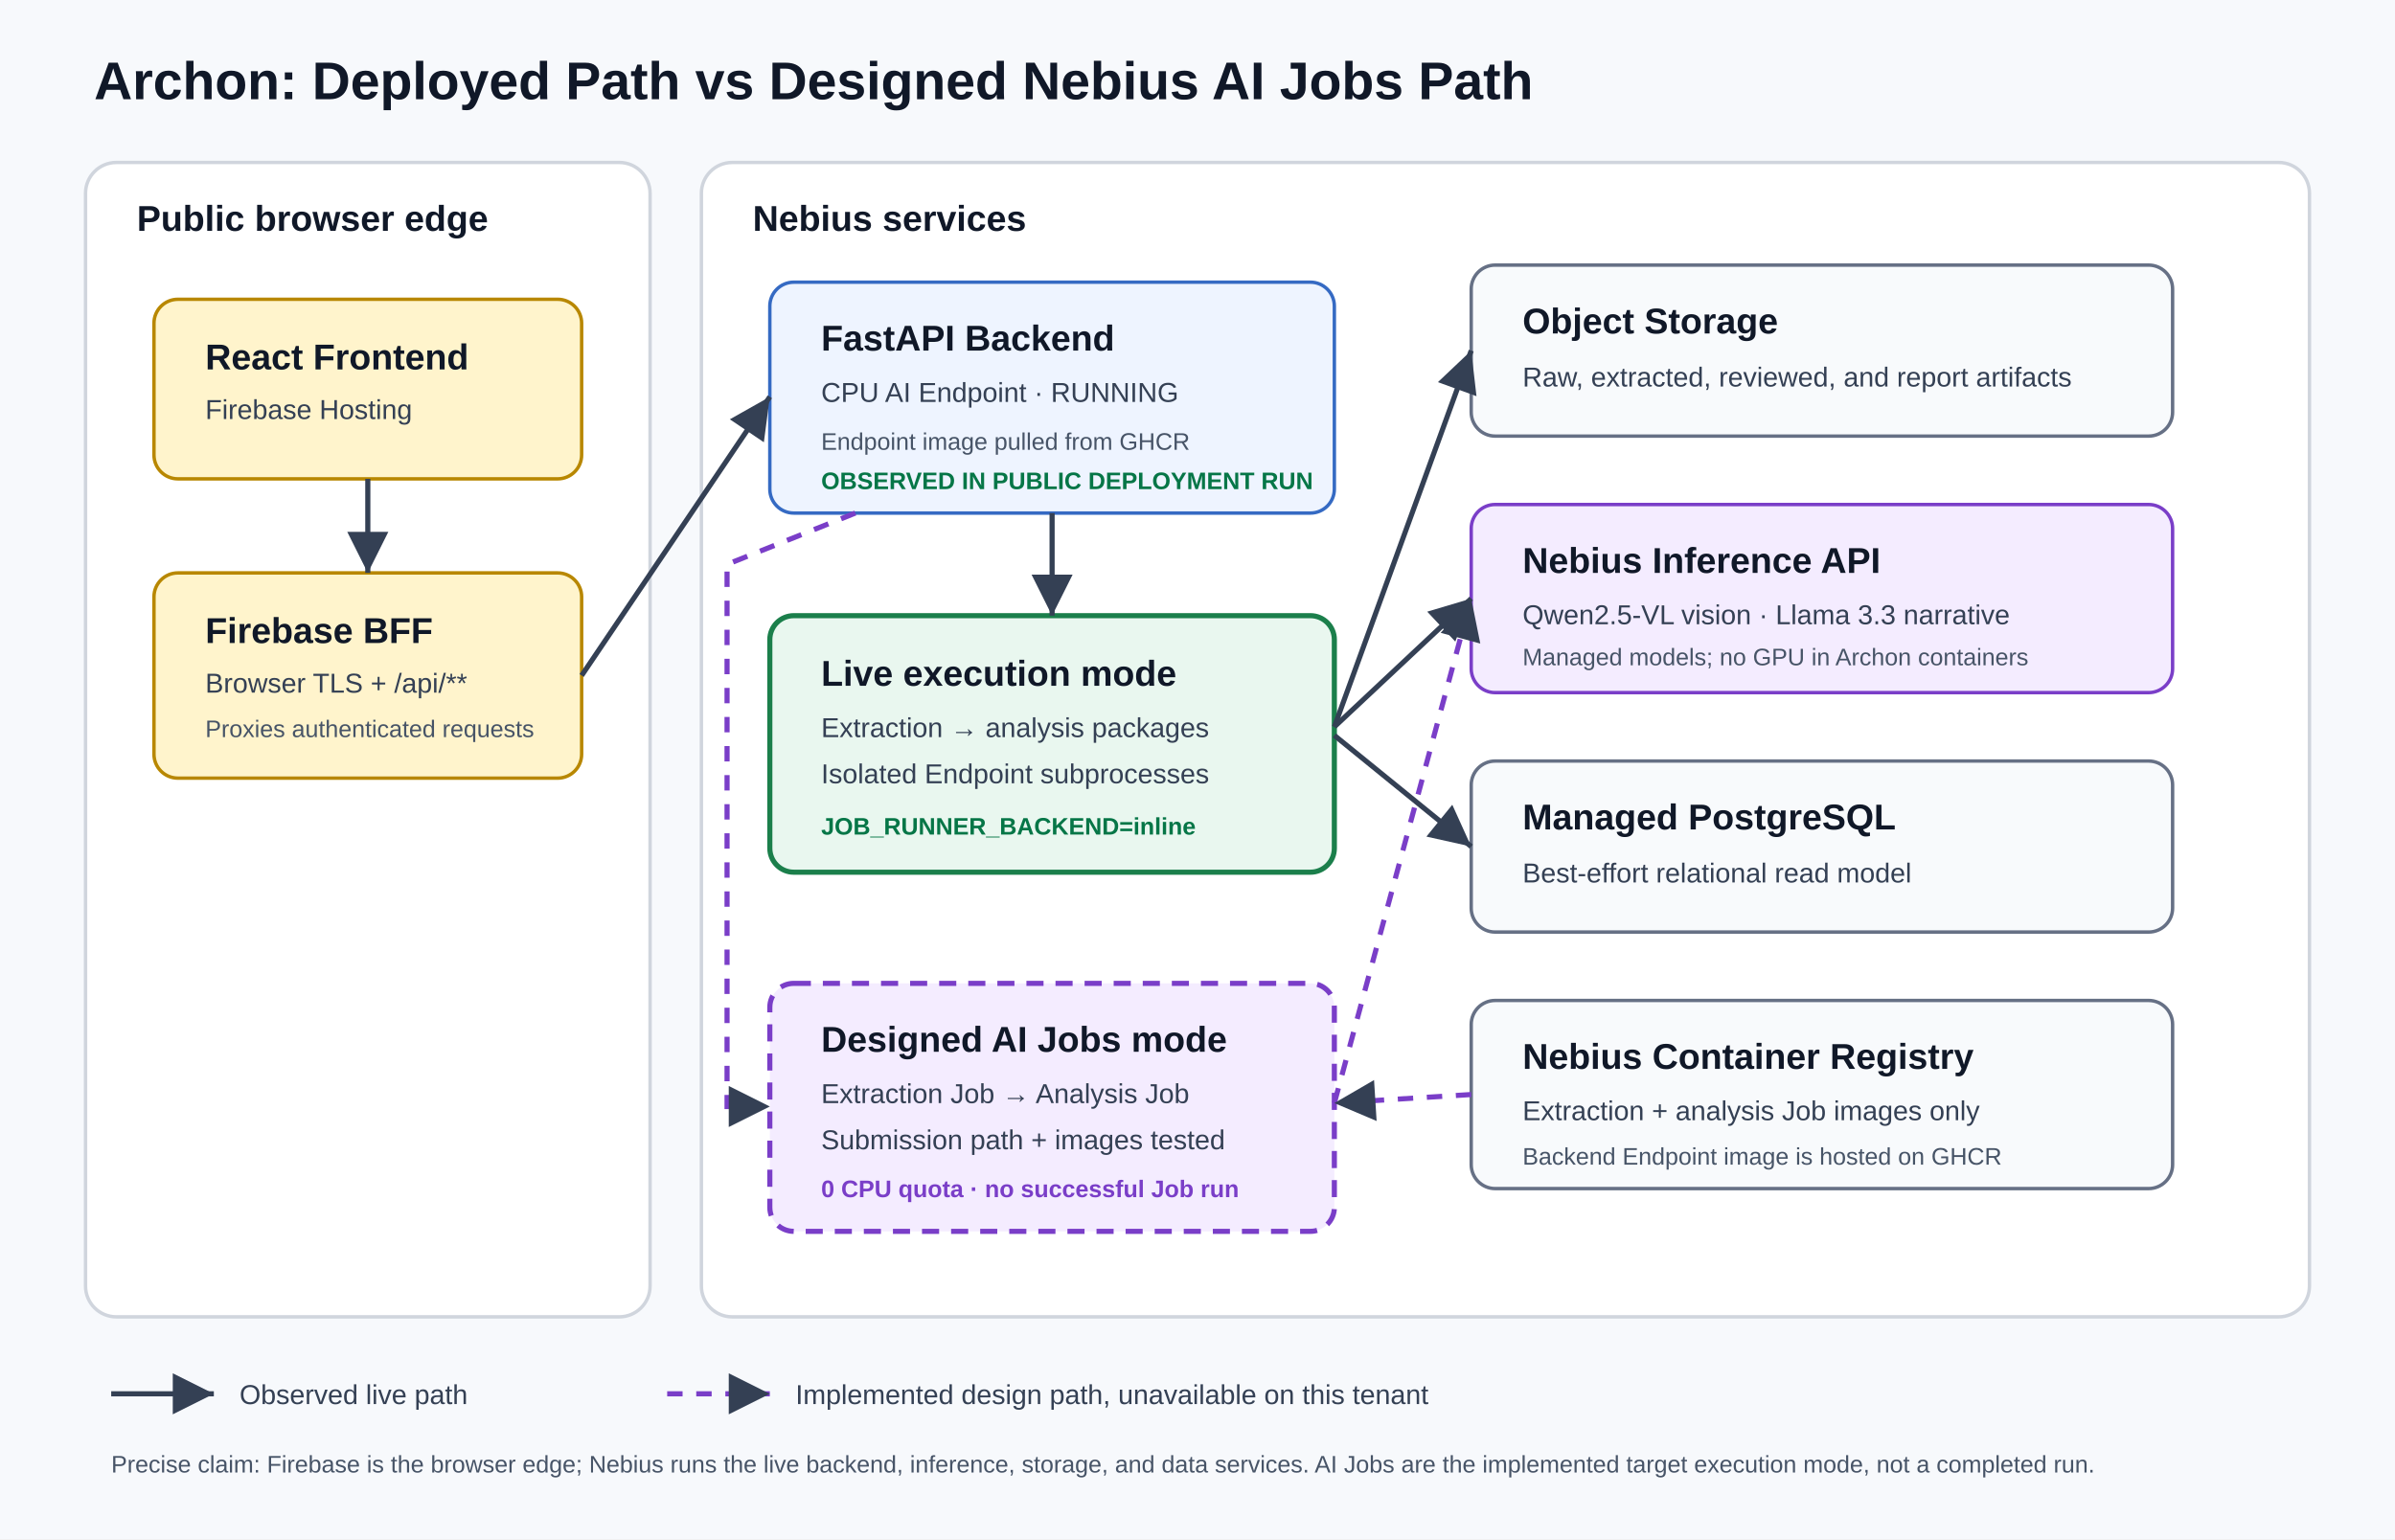
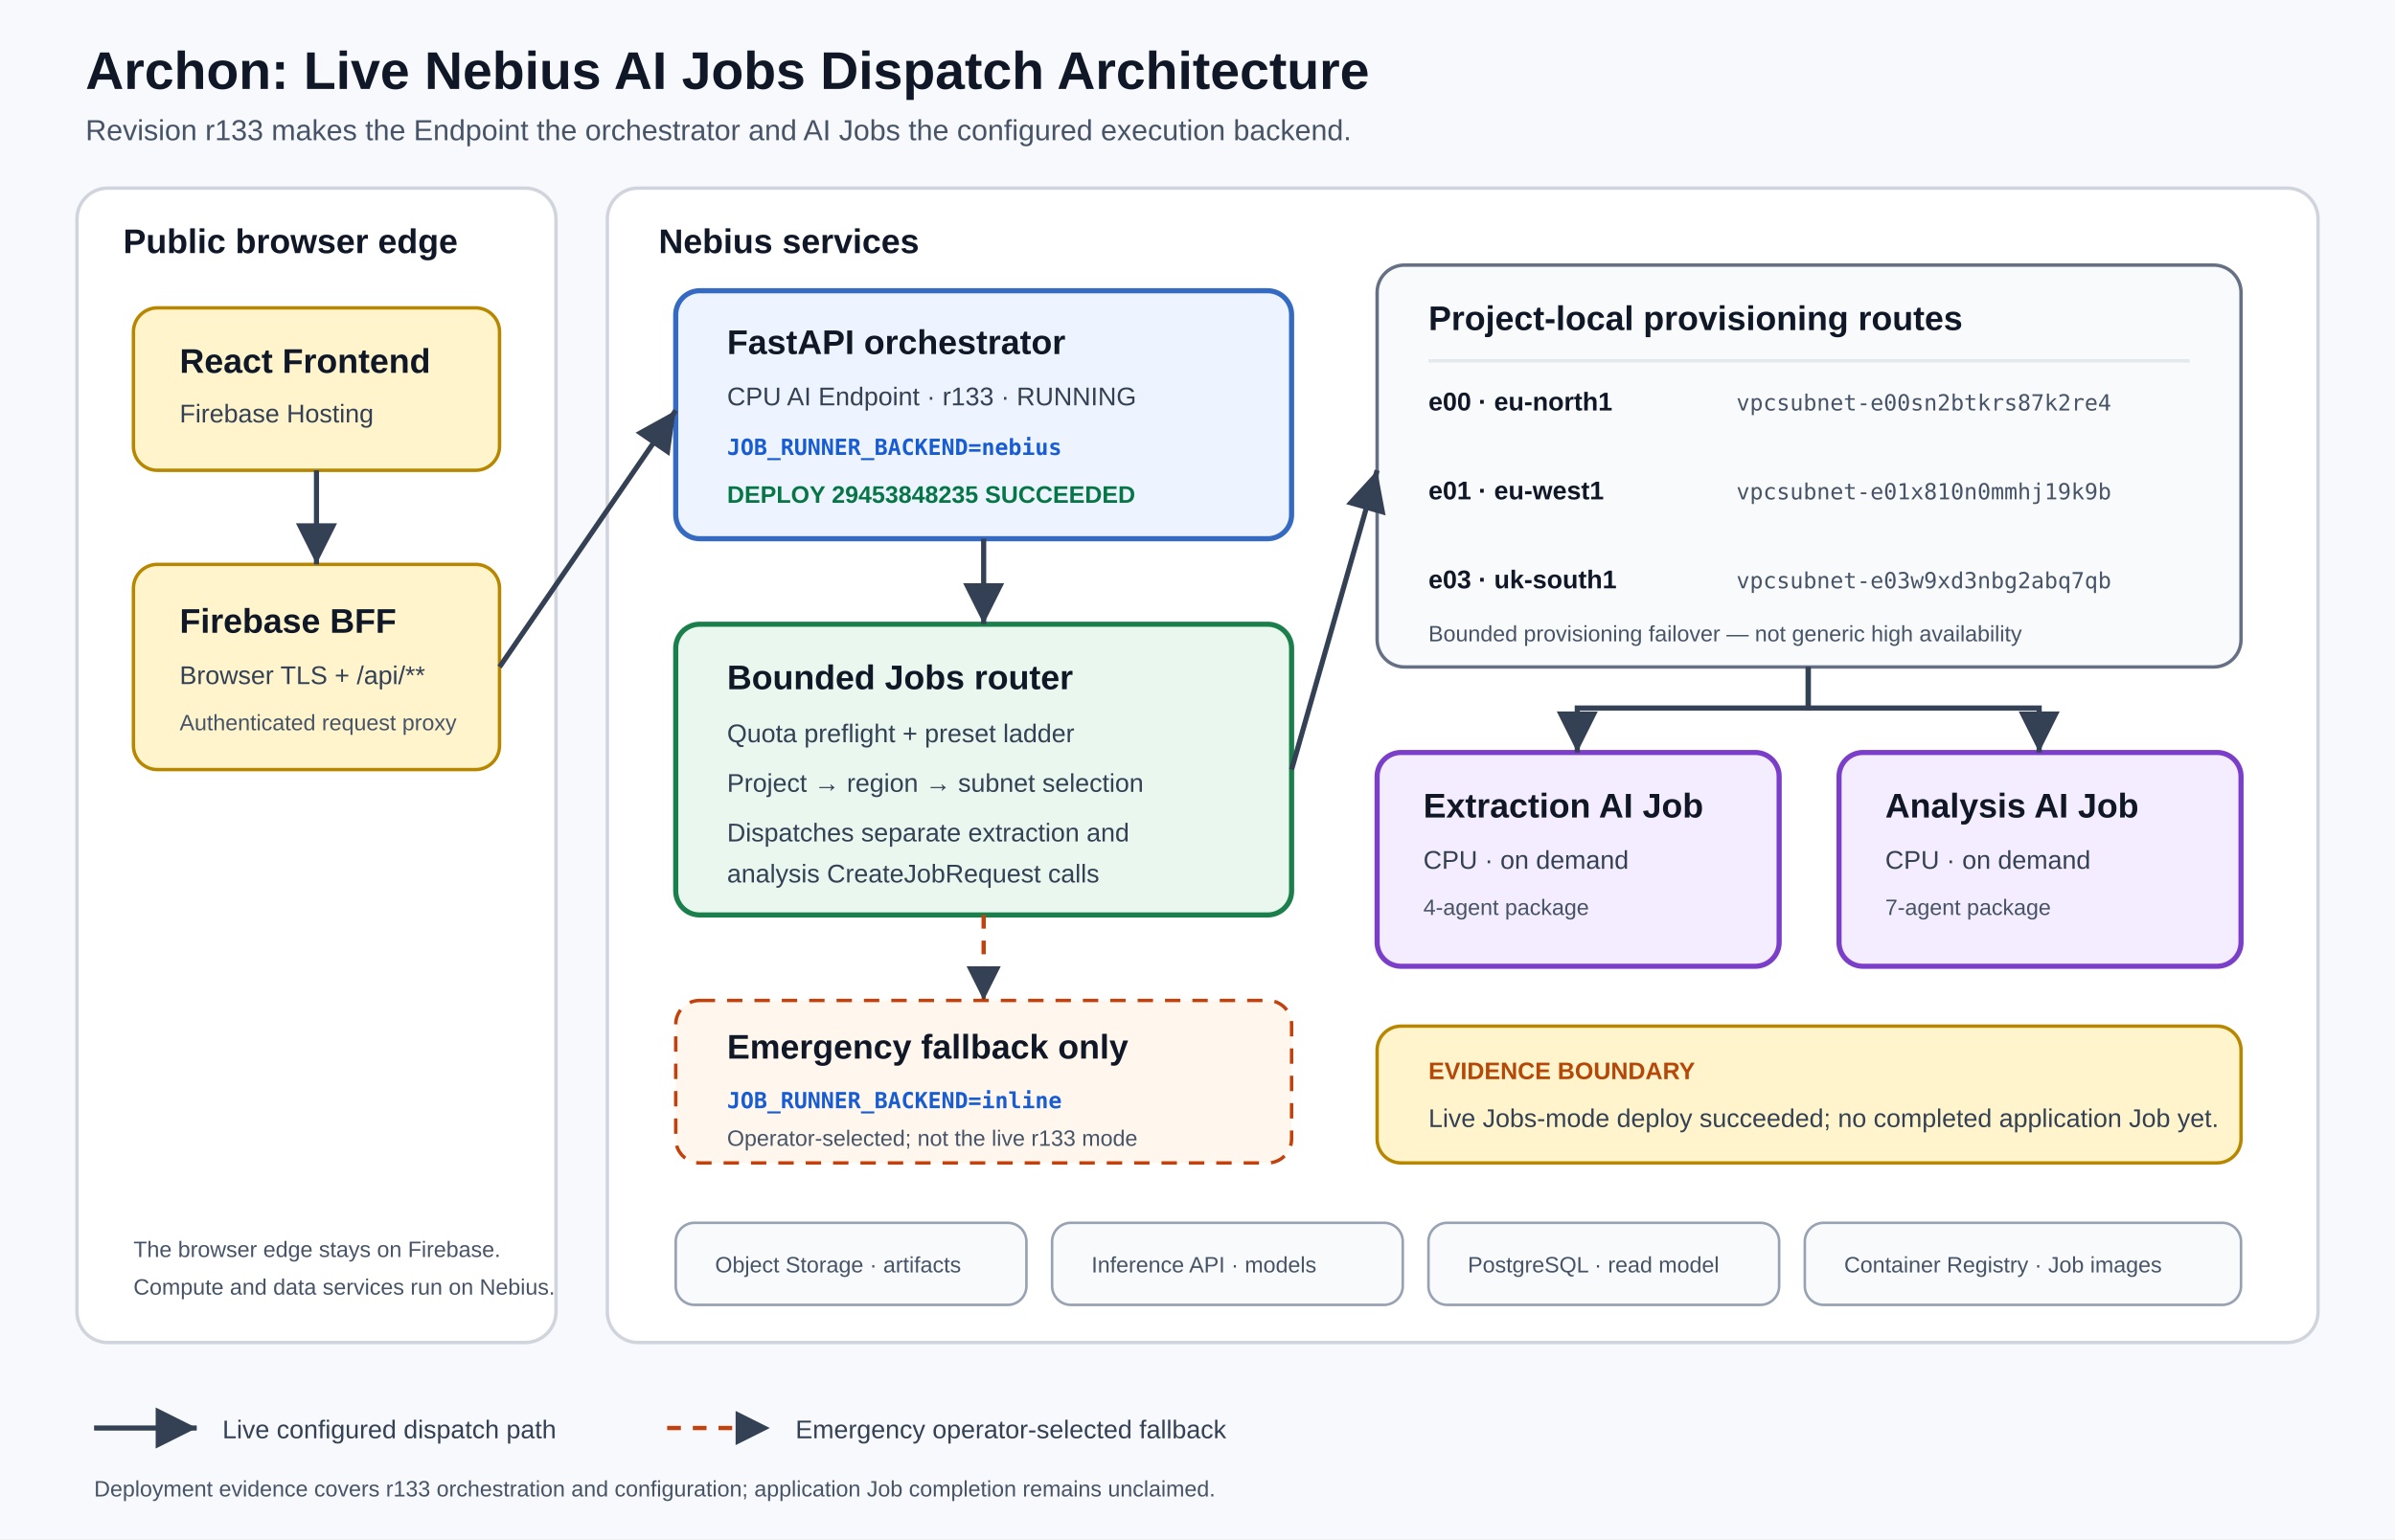
<svg xmlns="http://www.w3.org/2000/svg" width="1400" height="900" viewBox="0 0 1400 900" role="img" aria-labelledby="title desc">
  <defs>
    <marker id="arrow" markerWidth="12" markerHeight="12" refX="10" refY="6" orient="auto" markerUnits="strokeWidth">
      <path d="M2,2 L10,6 L2,10 Z" fill="#344054" />
    </marker>
    <style>
      .bg{fill:#f7f9fc}
      .zone{fill:#ffffff;stroke:#d0d5dd;stroke-width:2}
      .firebase{fill:#fff4cc;stroke:#b88700;stroke-width:2}
-       .endpoint{fill:#eef4ff;stroke:#356ac3;stroke-width:2}
-       .live{fill:#e9f7ef;stroke:#1b7f4b;stroke-width:3}
-       .design{fill:#f4ecff;stroke:#7a3ec8;stroke-width:3;stroke-dasharray:10 7}
-       .data{fill:#f8fafc;stroke:#667085;stroke-width:2}
-       .model{fill:#f4ecff;stroke:#7a3ec8;stroke-width:2}
+       .endpoint{fill:#eef4ff;stroke:#356ac3;stroke-width:3}
+       .router{fill:#e9f7ef;stroke:#1b7f4b;stroke-width:3}
+       .route{fill:#f8fafc;stroke:#667085;stroke-width:2}
+       .job{fill:#f4ecff;stroke:#7a3ec8;stroke-width:3}
+       .fallback{fill:#fff7ed;stroke:#c2410c;stroke-width:2;stroke-dasharray:9 7}
+       .evidence{fill:#fff4cc;stroke:#b88700;stroke-width:2}
+       .support{fill:#f8fafc;stroke:#98a2b3;stroke-width:1.5}
      .title{font:700 31px Arial,sans-serif;fill:#101828}
-       .h{font:700 21px Arial,sans-serif;fill:#101828}
-       .t{font:16px Arial,sans-serif;fill:#344054}
-       .s{font:14px Arial,sans-serif;fill:#475467}
+       .sub{font:17px Arial,sans-serif;fill:#475467}
+       .h{font:700 20px Arial,sans-serif;fill:#101828}
+       .t{font:15px Arial,sans-serif;fill:#344054}
+       .s{font:13px Arial,sans-serif;fill:#475467}
      .ok{font:700 14px Arial,sans-serif;fill:#067647}
-       .limit{font:700 14px Arial,sans-serif;fill:#7a3ec8}
+       .warn{font:700 14px Arial,sans-serif;fill:#b54708}
+       .code{font:700 13px Consolas,monospace;fill:#175cd3}
+       .routeName{font:700 15px Arial,sans-serif;fill:#101828}
+       .routeId{font:13px Consolas,monospace;fill:#475467}
      .arrow{stroke:#344054;stroke-width:3;fill:none;marker-end:url(#arrow)}
-       .dash{stroke:#7a3ec8;stroke-width:3;fill:none;stroke-dasharray:9 8;marker-end:url(#arrow)}
+       .fallbackArrow{stroke:#c2410c;stroke-width:2.5;fill:none;stroke-dasharray:8 7;marker-end:url(#arrow)}
    </style>
  </defs>
  <rect class="bg" width="1400" height="900" />
-   <text class="title" x="55" y="58">Archon: Deployed Path vs Designed Nebius AI Jobs Path</text>
-   <rect class="zone" x="50" y="95" width="330" height="675" rx="18" />
-   <text class="h" x="80" y="135">Public browser edge</text>
-   <rect class="firebase" x="90" y="175" width="250" height="105" rx="14" />
-   <text class="h" x="120" y="216">React Frontend</text>
-   <text class="t" x="120" y="245">Firebase Hosting</text>
-   <rect class="firebase" x="90" y="335" width="250" height="120" rx="14" />
-   <text class="h" x="120" y="376">Firebase BFF</text>
-   <text class="t" x="120" y="405">Browser TLS + /api/**</text>
-   <text class="s" x="120" y="431">Proxies authenticated requests</text>
-   <line class="arrow" x1="215" y1="280" x2="215" y2="335" />
-   <rect class="zone" x="410" y="95" width="940" height="675" rx="18" />
-   <text class="h" x="440" y="135">Nebius services</text>
-   <rect class="endpoint" x="450" y="165" width="330" height="135" rx="14" />
-   <text class="h" x="480" y="205">FastAPI Backend</text>
-   <text class="t" x="480" y="235">CPU AI Endpoint · RUNNING</text>
-   <text class="s" x="480" y="263">Endpoint image pulled from GHCR</text>
-   <text class="ok" x="480" y="286">OBSERVED IN PUBLIC DEPLOYMENT RUN</text>
-   <rect class="live" x="450" y="360" width="330" height="150" rx="14" />
-   <text class="h" x="480" y="401">Live execution mode</text>
-   <text class="t" x="480" y="431">Extraction → analysis packages</text>
-   <text class="t" x="480" y="458">Isolated Endpoint subprocesses</text>
-   <text class="ok" x="480" y="488">JOB_RUNNER_BACKEND=inline</text>
-   <rect class="design" x="450" y="575" width="330" height="145" rx="14" />
-   <text class="h" x="480" y="615">Designed AI Jobs mode</text>
-   <text class="t" x="480" y="645">Extraction Job → Analysis Job</text>
-   <text class="t" x="480" y="672">Submission path + images tested</text>
-   <text class="limit" x="480" y="700">0 CPU quota · no successful Job run</text>
-   <rect class="data" x="860" y="155" width="410" height="100" rx="14" />
-   <text class="h" x="890" y="195">Object Storage</text>
-   <text class="t" x="890" y="226">Raw, extracted, reviewed, and report artifacts</text>
-   <rect class="model" x="860" y="295" width="410" height="110" rx="14" />
-   <text class="h" x="890" y="335">Nebius Inference API</text>
-   <text class="t" x="890" y="365">Qwen2.5-VL vision · Llama 3.3 narrative</text>
-   <text class="s" x="890" y="389">Managed models; no GPU in Archon containers</text>
-   <rect class="data" x="860" y="445" width="410" height="100" rx="14" />
-   <text class="h" x="890" y="485">Managed PostgreSQL</text>
-   <text class="t" x="890" y="516">Best-effort relational read model</text>
-   <rect class="data" x="860" y="585" width="410" height="110" rx="14" />
-   <text class="h" x="890" y="625">Nebius Container Registry</text>
-   <text class="t" x="890" y="655">Extraction + analysis Job images only</text>
-   <text class="s" x="890" y="681">Backend Endpoint image is hosted on GHCR</text>
-   <line class="arrow" x1="340" y1="395" x2="450" y2="232" />
-   <line class="arrow" x1="615" y1="300" x2="615" y2="360" />
-   <path class="dash" d="M500 300 L425 330 L425 647 L450 647" />
-   <line class="arrow" x1="780" y1="425" x2="860" y2="205" />
-   <line class="arrow" x1="780" y1="425" x2="860" y2="350" />
-   <line class="arrow" x1="780" y1="430" x2="860" y2="495" />
-   <line class="dash" x1="780" y1="645" x2="860" y2="350" />
-   <line class="dash" x1="860" y1="640" x2="780" y2="645" />
-   <line class="arrow" x1="65" y1="815" x2="125" y2="815" />
-   <text class="t" x="140" y="821">Observed live path</text>
-   <line class="dash" x1="390" y1="815" x2="450" y2="815" />
-   <text class="t" x="465" y="821">Implemented design path, unavailable on this tenant</text>
-   <text class="s" x="65" y="861">Precise claim: Firebase is the browser edge; Nebius runs the live backend, inference, storage, and data services. AI Jobs are the implemented target execution mode, not a completed run.</text>
+   <text class="title" x="50" y="52">Archon: Live Nebius AI Jobs Dispatch Architecture</text>
+   <text class="sub" x="50" y="82">Revision r133 makes the Endpoint the orchestrator and AI Jobs the configured execution backend.</text>
+   <rect class="zone" x="45" y="110" width="280" height="675" rx="18" />
+   <text class="h" x="72" y="148">Public browser edge</text>
+   <rect class="firebase" x="78" y="180" width="214" height="95" rx="14" />
+   <text class="h" x="105" y="218">React Frontend</text>
+   <text class="t" x="105" y="247">Firebase Hosting</text>
+   <rect class="firebase" x="78" y="330" width="214" height="120" rx="14" />
+   <text class="h" x="105" y="370">Firebase BFF</text>
+   <text class="t" x="105" y="400">Browser TLS + /api/**</text>
+   <text class="s" x="105" y="427">Authenticated request proxy</text>
+   <line class="arrow" x1="185" y1="275" x2="185" y2="330" />
+   <text class="s" x="78" y="735">The browser edge stays on Firebase.</text>
+   <text class="s" x="78" y="757">Compute and data services run on Nebius.</text>
+   <rect class="zone" x="355" y="110" width="1000" height="675" rx="18" />
+   <text class="h" x="385" y="148">Nebius services</text>
+   <rect class="endpoint" x="395" y="170" width="360" height="145" rx="14" />
+   <text class="h" x="425" y="207">FastAPI orchestrator</text>
+   <text class="t" x="425" y="237">CPU AI Endpoint · r133 · RUNNING</text>
+   <text class="code" x="425" y="266">JOB_RUNNER_BACKEND=nebius</text>
+   <text class="ok" x="425" y="294">DEPLOY 29453848235 SUCCEEDED</text>
+   <rect class="router" x="395" y="365" width="360" height="170" rx="14" />
+   <text class="h" x="425" y="403">Bounded Jobs router</text>
+   <text class="t" x="425" y="434">Quota preflight + preset ladder</text>
+   <text class="t" x="425" y="463">Project → region → subnet selection</text>
+   <text class="t" x="425" y="492">Dispatches separate extraction and</text>
+   <text class="t" x="425" y="516">analysis CreateJobRequest calls</text>
+   <rect class="fallback" x="395" y="585" width="360" height="95" rx="14" />
+   <text class="h" x="425" y="619">Emergency fallback only</text>
+   <text class="code" x="425" y="648">JOB_RUNNER_BACKEND=inline</text>
+   <text class="s" x="425" y="670">Operator-selected; not the live r133 mode</text>
+   <rect class="route" x="805" y="155" width="505" height="235" rx="16" />
+   <text class="h" x="835" y="193">Project-local provisioning routes</text>
+   <line x1="835" y1="211" x2="1280" y2="211" stroke="#e4e7ec" stroke-width="2" />
+   <text class="routeName" x="835" y="240">e00 · eu-north1</text>
+   <text class="routeId" x="1015" y="240">vpcsubnet-e00sn2btkrs87k2re4</text>
+   <text class="routeName" x="835" y="292">e01 · eu-west1</text>
+   <text class="routeId" x="1015" y="292">vpcsubnet-e01x810n0mmhj19k9b</text>
+   <text class="routeName" x="835" y="344">e03 · uk-south1</text>
+   <text class="routeId" x="1015" y="344">vpcsubnet-e03w9xd3nbg2abq7qb</text>
+   <text class="s" x="835" y="375">Bounded provisioning failover — not generic high availability</text>
+   <rect class="job" x="805" y="440" width="235" height="125" rx="14" />
+   <text class="h" x="832" y="478">Extraction AI Job</text>
+   <text class="t" x="832" y="508">CPU · on demand</text>
+   <text class="s" x="832" y="535">4-agent package</text>
+   <rect class="job" x="1075" y="440" width="235" height="125" rx="14" />
+   <text class="h" x="1102" y="478">Analysis AI Job</text>
+   <text class="t" x="1102" y="508">CPU · on demand</text>
+   <text class="s" x="1102" y="535">7-agent package</text>
+   <rect class="evidence" x="805" y="600" width="505" height="80" rx="14" />
+   <text class="warn" x="835" y="631">EVIDENCE BOUNDARY</text>
+   <text class="t" x="835" y="659">Live Jobs-mode deploy succeeded; no completed application Job yet.</text>
+   <rect class="support" x="395" y="715" width="205" height="48" rx="11" />
+   <text class="s" x="418" y="744">Object Storage · artifacts</text>
+   <rect class="support" x="615" y="715" width="205" height="48" rx="11" />
+   <text class="s" x="638" y="744">Inference API · models</text>
+   <rect class="support" x="835" y="715" width="205" height="48" rx="11" />
+   <text class="s" x="858" y="744">PostgreSQL · read model</text>
+   <rect class="support" x="1055" y="715" width="255" height="48" rx="11" />
+   <text class="s" x="1078" y="744">Container Registry · Job images</text>
+   <line class="arrow" x1="292" y1="390" x2="395" y2="240" />
+   <line class="arrow" x1="575" y1="315" x2="575" y2="365" />
+   <line class="arrow" x1="755" y1="450" x2="805" y2="275" />
+   <path class="arrow" d="M1057 390 L1057 414 L922 414 L922 440" />
+   <path class="arrow" d="M1057 390 L1057 414 L1192 414 L1192 440" />
+   <path class="fallbackArrow" d="M575 535 L575 585" />
+   <line class="arrow" x1="55" y1="835" x2="115" y2="835" />
+   <text class="t" x="130" y="841">Live configured dispatch path</text>
+   <line class="fallbackArrow" x1="390" y1="835" x2="450" y2="835" />
+   <text class="t" x="465" y="841">Emergency operator-selected fallback</text>
+   <text class="s" x="55" y="875">Deployment evidence covers r133 orchestration and configuration; application Job completion remains unclaimed.</text>
</svg>
